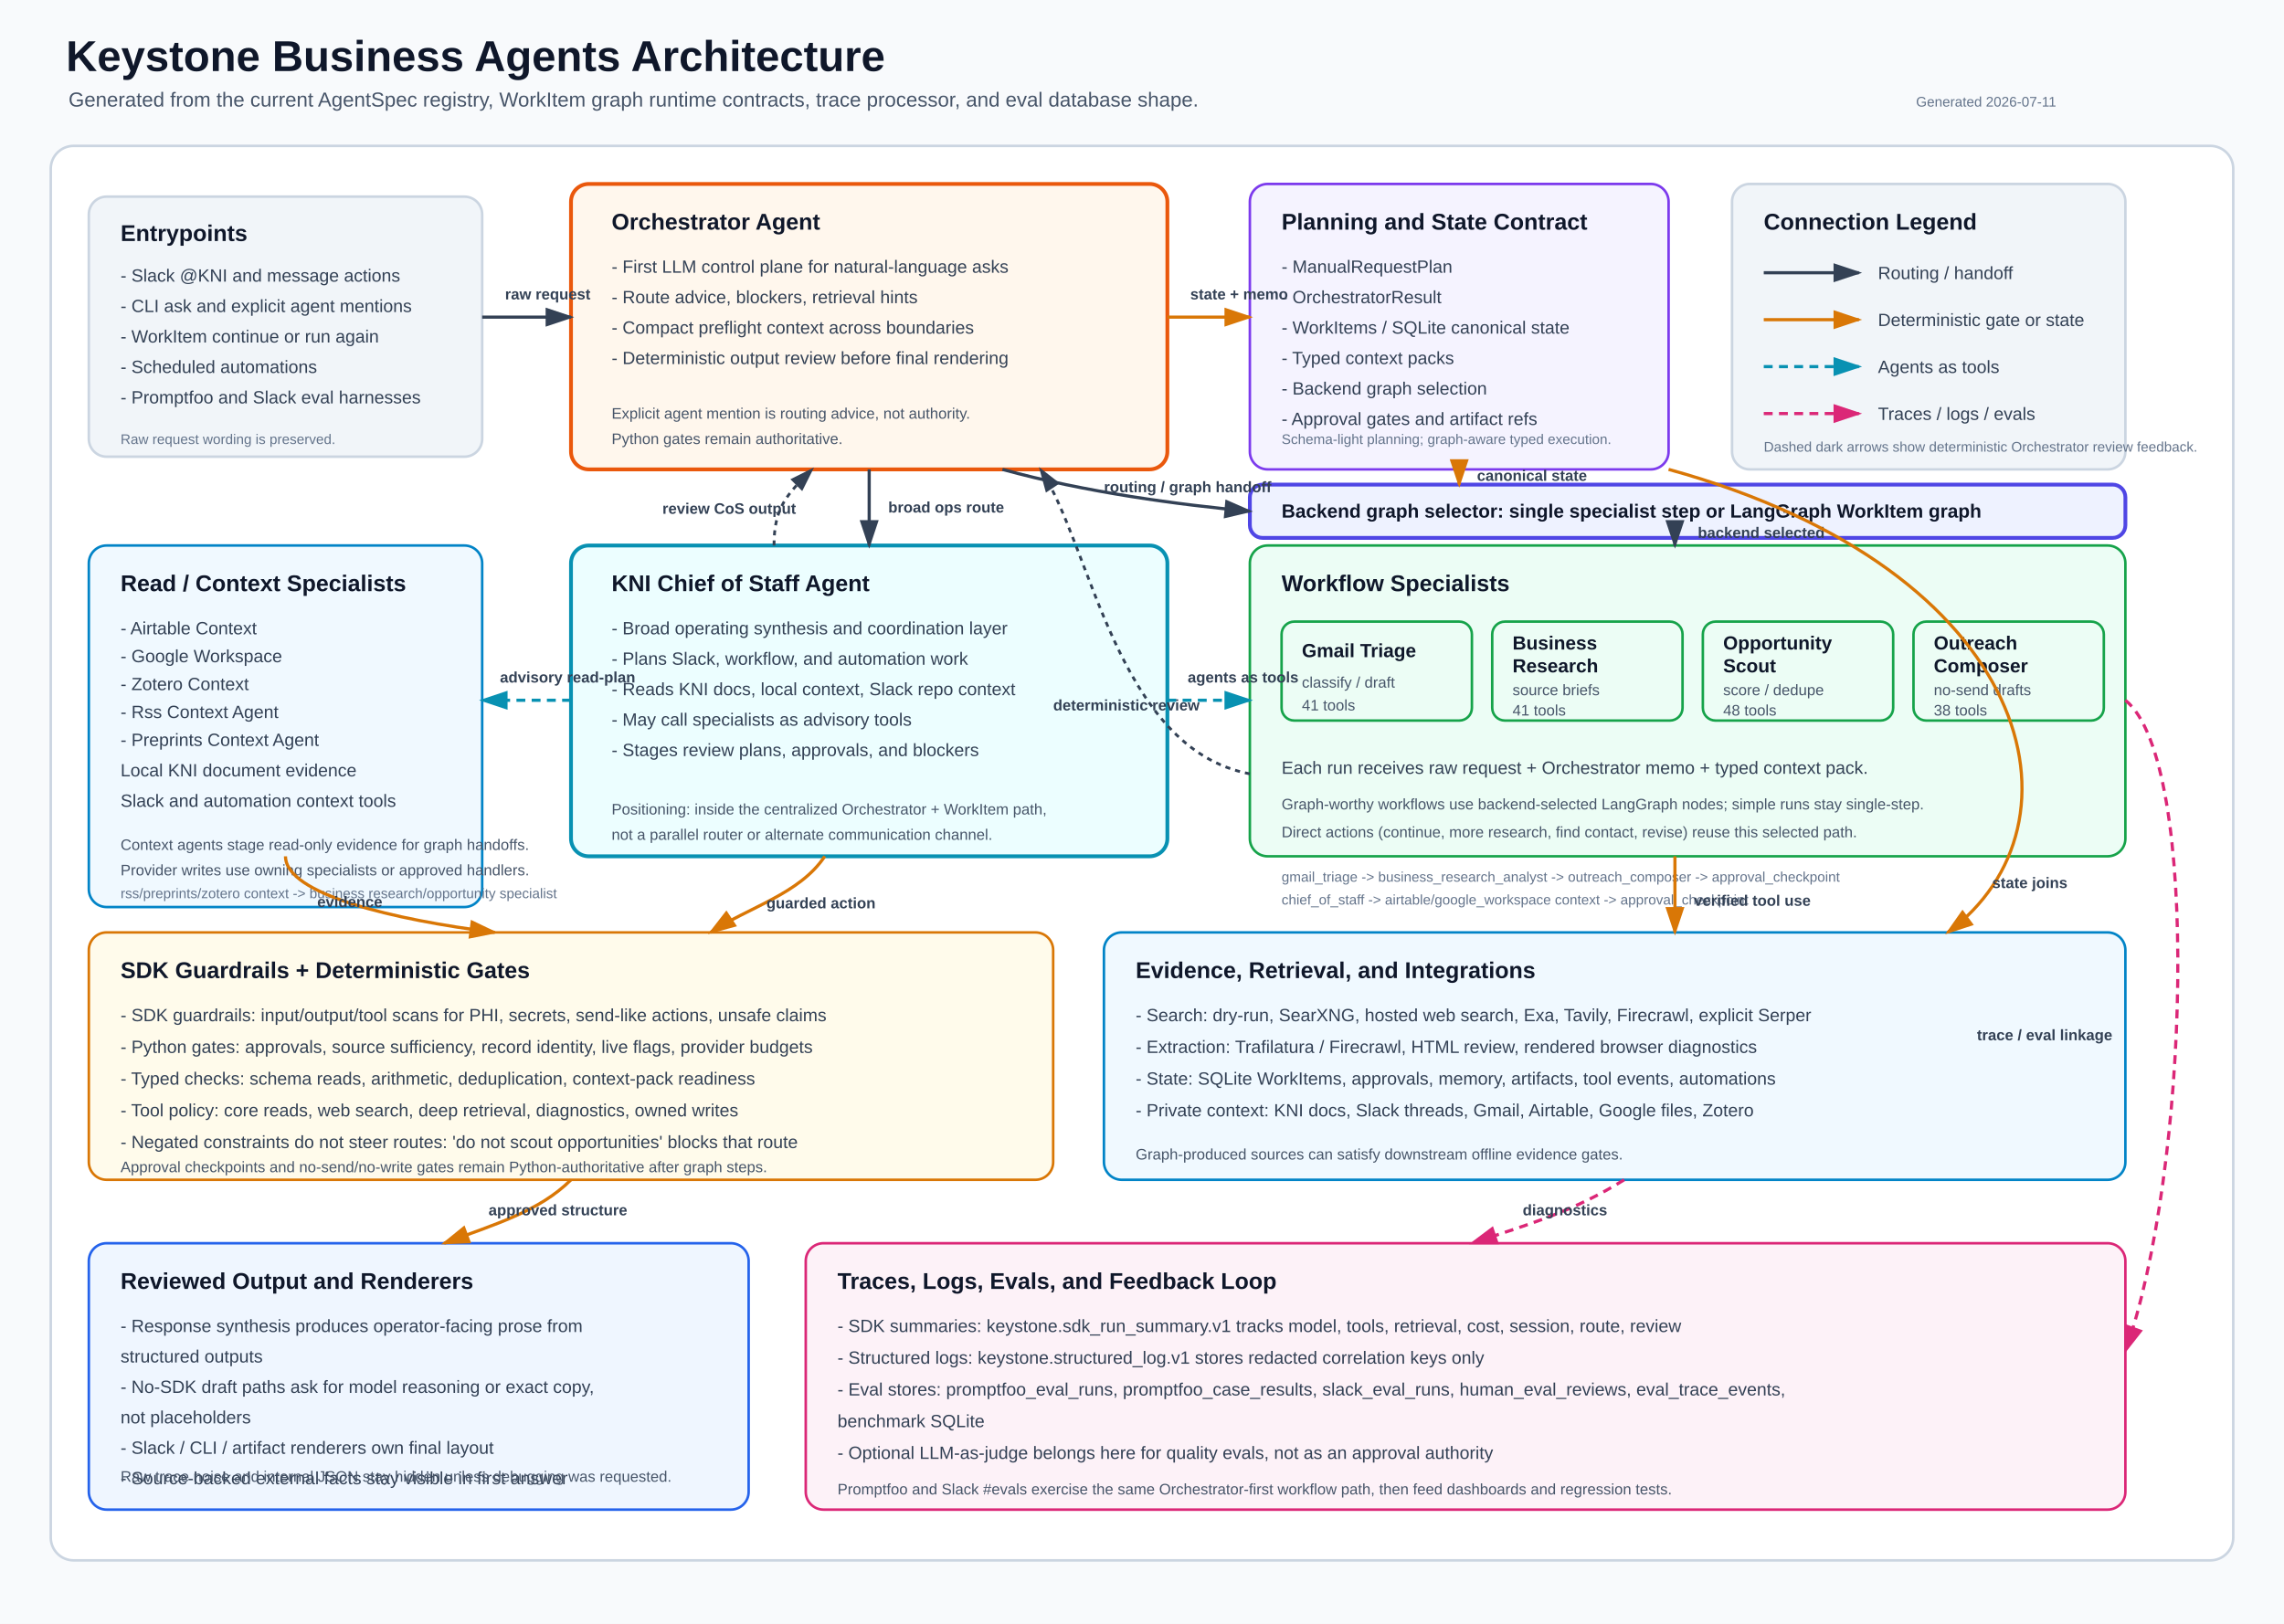
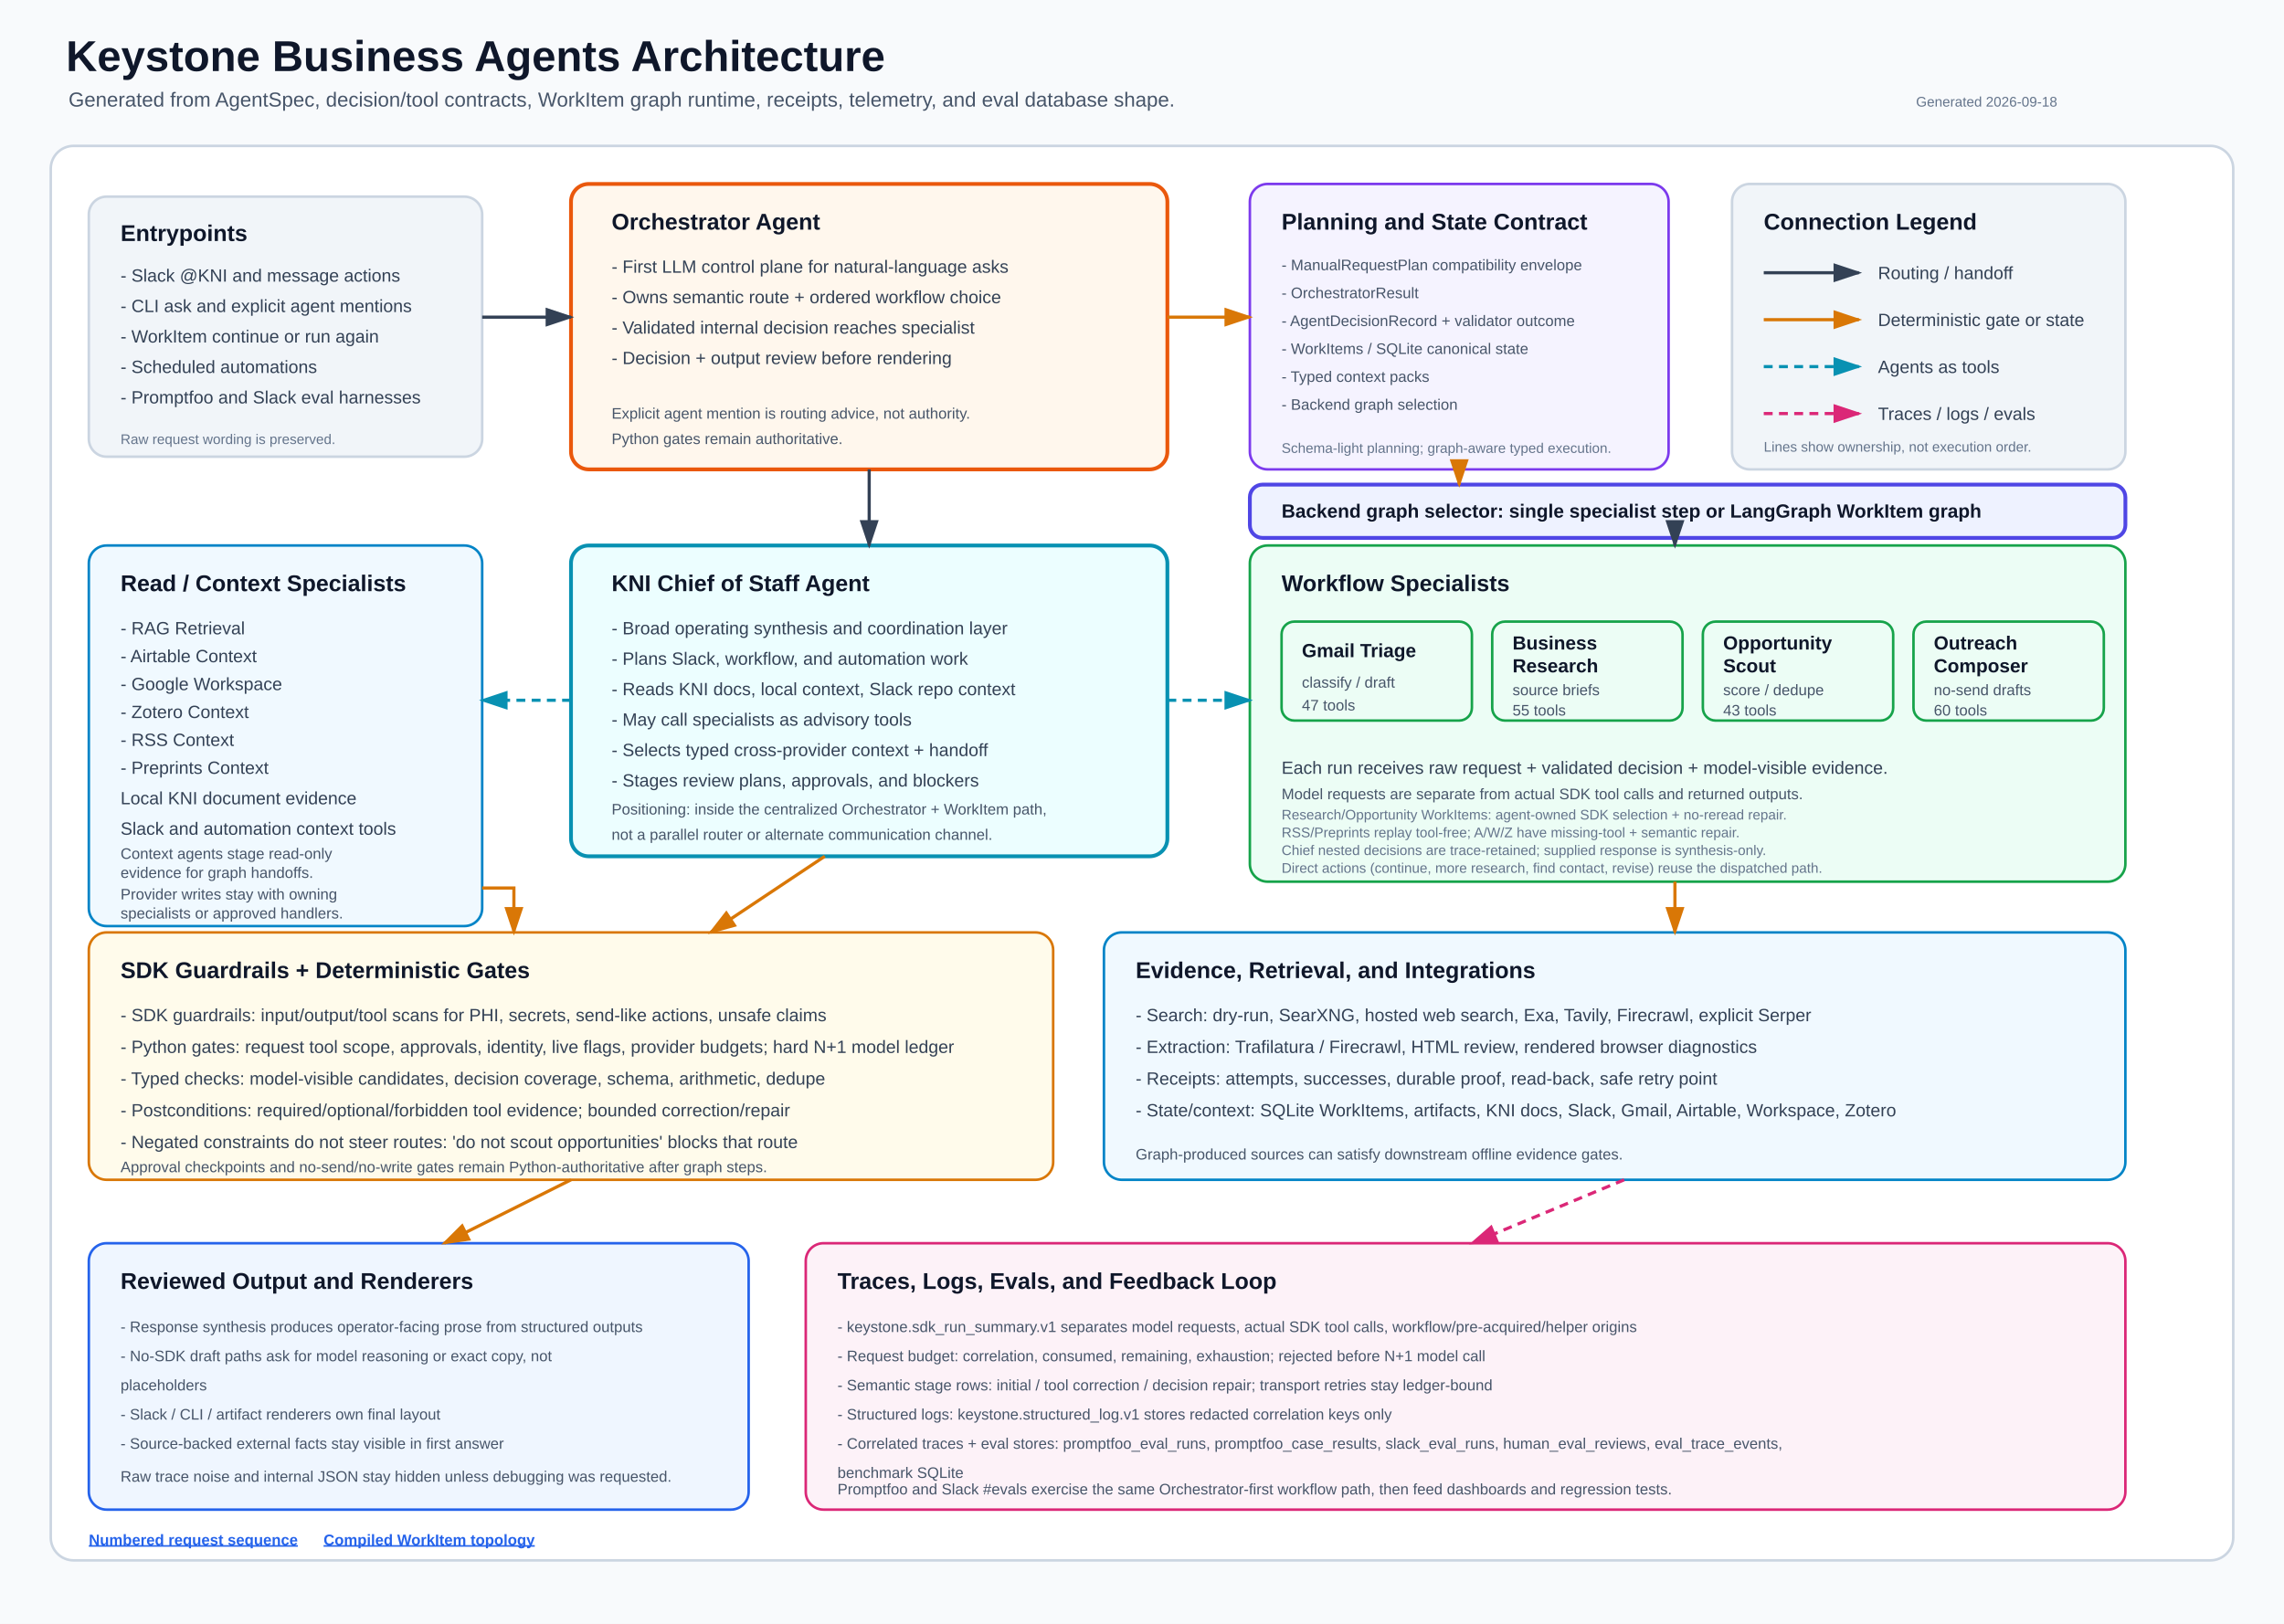
<svg xmlns="http://www.w3.org/2000/svg" width="1800" height="1280" viewBox="0 0 1800 1280" role="img" aria-labelledby="title desc">
  <defs>
    <marker id="arrow" markerWidth="10" markerHeight="10" refX="8" refY="3" orient="auto" markerUnits="strokeWidth">
      <path d="M0,0 L0,6 L9,3 z" fill="#334155" />
    </marker>
    <marker id="arrow-det" markerWidth="10" markerHeight="10" refX="8" refY="3" orient="auto" markerUnits="strokeWidth">
      <path d="M0,0 L0,6 L9,3 z" fill="#d97706" />
    </marker>
    <marker id="arrow-tool" markerWidth="10" markerHeight="10" refX="8" refY="3" orient="auto" markerUnits="strokeWidth">
      <path d="M0,0 L0,6 L9,3 z" fill="#0891b2" />
    </marker>
    <marker id="arrow-obs" markerWidth="10" markerHeight="10" refX="8" refY="3" orient="auto" markerUnits="strokeWidth">
      <path d="M0,0 L0,6 L9,3 z" fill="#db2777" />
    </marker>
    <style>
      .bg { fill: #f8fafc; }
      .frame { fill: #ffffff; stroke: #cbd5e1; stroke-width: 2; }
      .lane { fill: #f1f5f9; stroke: #cbd5e1; stroke-width: 2; }
      .orchestrator { fill: #fff7ed; stroke: #ea580c; stroke-width: 3; }
      .chief { fill: #ecfeff; stroke: #0891b2; stroke-width: 3; }
      .graph { fill: #eef2ff; stroke: #4f46e5; stroke-width: 3; }
      .specialist { fill: #ecfdf5; stroke: #16a34a; stroke-width: 2; }
      .context { fill: #f0f9ff; stroke: #0284c7; stroke-width: 2; }
      .gate { fill: #fffbeb; stroke: #d97706; stroke-width: 2; }
      .state { fill: #f5f3ff; stroke: #7c3aed; stroke-width: 2; }
      .observability { fill: #fdf2f8; stroke: #db2777; stroke-width: 2; }
      .render { fill: #eff6ff; stroke: #2563eb; stroke-width: 2; }
      .title { font: 700 34px Arial, sans-serif; fill: #0f172a; }
      .subtitle { font: 400 16px Arial, sans-serif; fill: #475569; }
      .section { font: 700 18px Arial, sans-serif; fill: #0f172a; }
      .cardTitle { font: 700 15px Arial, sans-serif; fill: #0f172a; }
      .body { font: 400 14px Arial, sans-serif; fill: #334155; }
      .small { font: 400 12px Arial, sans-serif; fill: #475569; }
      .tiny { font: 400 11px Arial, sans-serif; fill: #64748b; }
      .label { font: 700 12px Arial, sans-serif; fill: #334155; }
+       .link { font: 700 12px Arial, sans-serif; fill: #2563eb; text-decoration: underline; }
      .routeLine { stroke: #334155; stroke-width: 2.5; fill: none; marker-end: url(#arrow); }
-       .reviewLine { stroke: #334155; stroke-width: 2.2; fill: none; marker-end: url(#arrow); stroke-dasharray: 4 4; }
      .detLine { stroke: #d97706; stroke-width: 2.5; fill: none; marker-end: url(#arrow-det); }
      .toolAgentLine { stroke: #0891b2; stroke-width: 2.5; fill: none; marker-end: url(#arrow-tool); }
      .obsLine { stroke: #db2777; stroke-width: 2.5; fill: none; marker-end: url(#arrow-obs); }
      .dash { stroke-dasharray: 7 5; }
    </style>
  </defs>
  <rect class="bg" width="1800" height="1280" />
  <text class="title" x="52" y="56">Keystone Business Agents Architecture</text>
-   <text class="subtitle" x="54" y="84">Generated from the current AgentSpec registry, WorkItem graph runtime contracts, trace processor, and eval database shape.</text>
-   <text class="tiny" x="1510" y="84">Generated 2026-07-11</text>
+   <text class="subtitle" x="54" y="84">Generated from AgentSpec, decision/tool contracts, WorkItem graph runtime, receipts, telemetry, and eval database shape.</text>
+   <text class="tiny" x="1510" y="84">Generated 2026-09-18</text>
  <rect class="frame" x="40" y="115" width="1720" height="1115" rx="18" />
  <rect class="lane" x="70" y="155" width="310" height="205" rx="14" />
  <text class="section" x="95" y="190">Entrypoints</text>
  <text class="body" x="95" y="222">- Slack @KNI and message actions</text>
  <text class="body" x="95" y="246">- CLI ask and explicit agent mentions</text>
  <text class="body" x="95" y="270">- WorkItem continue or run again</text>
  <text class="body" x="95" y="294">- Scheduled automations</text>
  <text class="body" x="95" y="318">- Promptfoo and Slack eval harnesses</text>
  <text class="tiny" x="95" y="350">Raw request wording is preserved.</text>
  <rect class="orchestrator" x="450" y="145" width="470" height="225" rx="14" />
  <text class="section" x="482" y="181">Orchestrator Agent</text>
  <text class="body" x="482" y="215">- First LLM control plane for natural-language asks</text>
-   <text class="body" x="482" y="239">- Route advice, blockers, retrieval hints</text>
-   <text class="body" x="482" y="263">- Compact preflight context across boundaries</text>
-   <text class="body" x="482" y="287">- Deterministic output review before final rendering</text>
+   <text class="body" x="482" y="239">- Owns semantic route + ordered workflow choice</text>
+   <text class="body" x="482" y="263">- Validated internal decision reaches specialist</text>
+   <text class="body" x="482" y="287">- Decision + output review before rendering</text>
  <text class="small" x="482" y="330">Explicit agent mention is routing advice, not authority.</text>
  <text class="small" x="482" y="350">Python gates remain authoritative.</text>
  <rect class="state" x="985" y="145" width="330" height="225" rx="14" />
  <text class="section" x="1010" y="181">Planning and State Contract</text>
-   <text class="body" x="1010" y="215">- ManualRequestPlan</text>
-   <text class="body" x="1010" y="239">- OrchestratorResult</text>
-   <text class="body" x="1010" y="263">- WorkItems / SQLite canonical state</text>
-   <text class="body" x="1010" y="287">- Typed context packs</text>
-   <text class="body" x="1010" y="311">- Backend graph selection</text>
-   <text class="body" x="1010" y="335">- Approval gates and artifact refs</text>
-   <text class="tiny" x="1010" y="350">Schema-light planning; graph-aware typed execution.</text>
+   <text class="small" x="1010" y="213">- ManualRequestPlan compatibility envelope</text>
+   <text class="small" x="1010" y="235">- OrchestratorResult</text>
+   <text class="small" x="1010" y="257">- AgentDecisionRecord + validator outcome</text>
+   <text class="small" x="1010" y="279">- WorkItems / SQLite canonical state</text>
+   <text class="small" x="1010" y="301">- Typed context packs</text>
+   <text class="small" x="1010" y="323">- Backend graph selection</text>
+   <text class="tiny" x="1010" y="357">Schema-light planning; graph-aware typed execution.</text>
  <rect class="lane" x="1365" y="145" width="310" height="225" rx="14" />
  <text class="section" x="1390" y="181">Connection Legend</text>
  <path class="routeLine" d="M1390 215 L1465 215" />
  <text class="body" x="1480" y="220">Routing / handoff</text>
  <path class="detLine" d="M1390 252 L1465 252" />
  <text class="body" x="1480" y="257">Deterministic gate or state</text>
  <path class="toolAgentLine dash" d="M1390 289 L1465 289" />
  <text class="body" x="1480" y="294">Agents as tools</text>
  <path class="obsLine dash" d="M1390 326 L1465 326" />
  <text class="body" x="1480" y="331">Traces / logs / evals</text>
-   <text class="tiny" x="1390" y="356">Dashed dark arrows show deterministic Orchestrator review feedback.</text>
+   <text class="tiny" x="1390" y="356">Lines show ownership, not execution order.</text>
  <rect class="graph" x="985" y="382" width="690" height="42" rx="10" />
  <text class="cardTitle" x="1010" y="408">Backend graph selector: single specialist step or LangGraph WorkItem graph</text>
  <rect class="chief" x="450" y="430" width="470" height="245" rx="14" />
  <text class="section" x="482" y="466">KNI Chief of Staff Agent</text>
  <text class="body" x="482" y="500">- Broad operating synthesis and coordination layer</text>
  <text class="body" x="482" y="524">- Plans Slack, workflow, and automation work</text>
  <text class="body" x="482" y="548">- Reads KNI docs, local context, Slack repo context</text>
  <text class="body" x="482" y="572">- May call specialists as advisory tools</text>
-   <text class="body" x="482" y="596">- Stages review plans, approvals, and blockers</text>
+   <text class="body" x="482" y="596">- Selects typed cross-provider context + handoff</text>
+   <text class="body" x="482" y="620">- Stages review plans, approvals, and blockers</text>
  <text class="small" x="482" y="642">Positioning: inside the centralized Orchestrator + WorkItem path,</text>
  <text class="small" x="482" y="662">not a parallel router or alternate communication channel.</text>
-   <rect class="specialist" x="985" y="430" width="690" height="245" rx="14" />
+   <rect class="specialist" x="985" y="430" width="690" height="265" rx="14" />
  <text class="section" x="1010" y="466">Workflow Specialists</text>
  <rect class="specialist" x="1010" y="490" width="150" height="78" rx="10" />
  <text class="cardTitle" x="1026" y="518">Gmail Triage</text>
  <text class="small" x="1026" y="542">classify / draft</text>
-   <text class="small" x="1026" y="560">41 tools</text>
+   <text class="small" x="1026" y="560">47 tools</text>
  <rect class="specialist" x="1176" y="490" width="150" height="78" rx="10" />
  <text class="cardTitle" x="1192" y="512">Business</text>
  <text class="cardTitle" x="1192" y="530">Research</text>
  <text class="small" x="1192" y="548">source briefs</text>
-   <text class="small" x="1192" y="564">41 tools</text>
+   <text class="small" x="1192" y="564">55 tools</text>
  <rect class="specialist" x="1342" y="490" width="150" height="78" rx="10" />
  <text class="cardTitle" x="1358" y="512">Opportunity</text>
  <text class="cardTitle" x="1358" y="530">Scout</text>
  <text class="small" x="1358" y="548">score / dedupe</text>
-   <text class="small" x="1358" y="564">48 tools</text>
+   <text class="small" x="1358" y="564">43 tools</text>
  <rect class="specialist" x="1508" y="490" width="150" height="78" rx="10" />
  <text class="cardTitle" x="1524" y="512">Outreach</text>
  <text class="cardTitle" x="1524" y="530">Composer</text>
  <text class="small" x="1524" y="548">no-send drafts</text>
-   <text class="small" x="1524" y="564">38 tools</text>
-   <text class="body" x="1010" y="610">Each run receives raw request + Orchestrator memo + typed context pack.</text>
-   <text class="small" x="1010" y="638">Graph-worthy workflows use backend-selected LangGraph nodes; simple runs stay single-step.</text>
-   <text class="small" x="1010" y="660">Direct actions (continue, more research, find contact, revise) reuse this selected path.</text>
-   <rect class="context" x="70" y="430" width="310" height="285" rx="14" />
+   <text class="small" x="1524" y="564">60 tools</text>
+   <text class="body" x="1010" y="610">Each run receives raw request + validated decision + model-visible evidence.</text>
+   <text class="small" x="1010" y="630">Model requests are separate from actual SDK tool calls and returned outputs.</text>
+   <text class="tiny" x="1010" y="646">Research/Opportunity WorkItems: agent-owned SDK selection + no-reread repair.</text>
+   <text class="tiny" x="1010" y="660">RSS/Preprints replay tool-free; A/W/Z have missing-tool + semantic repair.</text>
+   <text class="tiny" x="1010" y="674">Chief nested decisions are trace-retained; supplied response is synthesis-only.</text>
+   <text class="tiny" x="1010" y="688">Direct actions (continue, more research, find contact, revise) reuse the dispatched path.</text>
+   <rect class="context" x="70" y="430" width="310" height="300" rx="14" />
  <text class="section" x="95" y="466">Read / Context Specialists</text>
-   <text class="body" x="95" y="500">- Airtable Context</text>
-   <text class="body" x="95" y="522">- Google Workspace</text>
-   <text class="body" x="95" y="544">- Zotero Context</text>
-   <text class="body" x="95" y="566">- Rss Context Agent</text>
-   <text class="body" x="95" y="588">- Preprints Context Agent</text>
-   <text class="body" x="95" y="612">Local KNI document evidence</text>
-   <text class="body" x="95" y="636">Slack and automation context tools</text>
-   <text class="small" x="95" y="670">Context agents stage read-only evidence for graph handoffs.</text>
-   <text class="small" x="95" y="690">Provider writes use owning specialists or approved handlers.</text>
+   <text class="body" x="95" y="500">- RAG Retrieval</text>
+   <text class="body" x="95" y="522">- Airtable Context</text>
+   <text class="body" x="95" y="544">- Google Workspace</text>
+   <text class="body" x="95" y="566">- Zotero Context</text>
+   <text class="body" x="95" y="588">- RSS Context</text>
+   <text class="body" x="95" y="610">- Preprints Context</text>
+   <text class="body" x="95" y="634">Local KNI document evidence</text>
+   <text class="body" x="95" y="658">Slack and automation context tools</text>
+   <text class="small" x="95" y="677">Context agents stage read-only</text>
+   <text class="small" x="95" y="692">evidence for graph handoffs.</text>
+   <text class="small" x="95" y="709">Provider writes stay with owning</text>
+   <text class="small" x="95" y="724">specialists or approved handlers.</text>
  <rect class="gate" x="70" y="735" width="760" height="195" rx="14" />
  <text class="section" x="95" y="771">SDK Guardrails + Deterministic Gates</text>
  <text class="body" x="95" y="805">- SDK guardrails: input/output/tool scans for PHI, secrets, send-like actions, unsafe claims</text>
-   <text class="body" x="95" y="830">- Python gates: approvals, source sufficiency, record identity, live flags, provider budgets</text>
-   <text class="body" x="95" y="855">- Typed checks: schema reads, arithmetic, deduplication, context-pack readiness</text>
-   <text class="body" x="95" y="880">- Tool policy: core reads, web search, deep retrieval, diagnostics, owned writes</text>
+   <text class="body" x="95" y="830">- Python gates: request tool scope, approvals, identity, live flags, provider budgets; hard N+1 model ledger</text>
+   <text class="body" x="95" y="855">- Typed checks: model-visible candidates, decision coverage, schema, arithmetic, dedupe</text>
+   <text class="body" x="95" y="880">- Postconditions: required/optional/forbidden tool evidence; bounded correction/repair</text>
  <text class="body" x="95" y="905">- Negated constraints do not steer routes: 'do not scout opportunities' blocks that route</text>
  <text class="small" x="95" y="924">Approval checkpoints and no-send/no-write gates remain Python-authoritative after graph steps.</text>
  <rect class="context" x="870" y="735" width="805" height="195" rx="14" />
  <text class="section" x="895" y="771">Evidence, Retrieval, and Integrations</text>
  <text class="body" x="895" y="805">- Search: dry-run, SearXNG, hosted web search, Exa, Tavily, Firecrawl, explicit Serper</text>
  <text class="body" x="895" y="830">- Extraction: Trafilatura / Firecrawl, HTML review, rendered browser diagnostics</text>
-   <text class="body" x="895" y="855">- State: SQLite WorkItems, approvals, memory, artifacts, tool events, automations</text>
-   <text class="body" x="895" y="880">- Private context: KNI docs, Slack threads, Gmail, Airtable, Google files, Zotero</text>
+   <text class="body" x="895" y="855">- Receipts: attempts, successes, durable proof, read-back, safe retry point</text>
+   <text class="body" x="895" y="880">- State/context: SQLite WorkItems, artifacts, KNI docs, Slack, Gmail, Airtable, Workspace, Zotero</text>
  <text class="small" x="895" y="914">Graph-produced sources can satisfy downstream offline evidence gates.</text>
-   <text class="tiny" x="1010" y="695">gmail_triage -&gt; business_research_analyst -&gt; outreach_composer -&gt; approval_checkpoint</text>
-   <text class="tiny" x="1010" y="713">chief_of_staff -&gt; airtable/google_workspace context -&gt; approval_checkpoint</text>
-   <text class="tiny" x="95" y="708">rss/preprints/zotero context -&gt; business research/opportunity specialist</text>
  <rect class="render" x="70" y="980" width="520" height="210" rx="14" />
  <text class="section" x="95" y="1016">Reviewed Output and Renderers</text>
-   <text class="body" x="95" y="1050">- Response synthesis produces operator-facing prose from</text>
-   <text class="body" x="95" y="1074">structured outputs</text>
-   <text class="body" x="95" y="1098">- No-SDK draft paths ask for model reasoning or exact copy,</text>
-   <text class="body" x="95" y="1122">not placeholders</text>
-   <text class="body" x="95" y="1146">- Slack / CLI / artifact renderers own final layout</text>
-   <text class="body" x="95" y="1170">- Source-backed external facts stay visible in first answer</text>
+   <text class="small" x="95" y="1050">- Response synthesis produces operator-facing prose from structured outputs</text>
+   <text class="small" x="95" y="1073">- No-SDK draft paths ask for model reasoning or exact copy, not</text>
+   <text class="small" x="95" y="1096">placeholders</text>
+   <text class="small" x="95" y="1119">- Slack / CLI / artifact renderers own final layout</text>
+   <text class="small" x="95" y="1142">- Source-backed external facts stay visible in first answer</text>
  <text class="small" x="95" y="1168">Raw trace noise and internal JSON stay hidden unless debugging was requested.</text>
  <rect class="observability" x="635" y="980" width="1040" height="210" rx="14" />
  <text class="section" x="660" y="1016">Traces, Logs, Evals, and Feedback Loop</text>
-   <text class="body" x="660" y="1050">- SDK summaries: keystone.sdk_run_summary.v1 tracks model, tools, retrieval, cost, session, route, review</text>
-   <text class="body" x="660" y="1075">- Structured logs: keystone.structured_log.v1 stores redacted correlation keys only</text>
-   <text class="body" x="660" y="1100">- Eval stores: promptfoo_eval_runs, promptfoo_case_results, slack_eval_runs, human_eval_reviews, eval_trace_events,</text>
-   <text class="body" x="660" y="1125">benchmark SQLite</text>
-   <text class="body" x="660" y="1150">- Optional LLM-as-judge belongs here for quality evals, not as an approval authority</text>
+   <text class="small" x="660" y="1050">- keystone.sdk_run_summary.v1 separates model requests, actual SDK tool calls, workflow/pre-acquired/helper origins</text>
+   <text class="small" x="660" y="1073">- Request budget: correlation, consumed, remaining, exhaustion; rejected before N+1 model call</text>
+   <text class="small" x="660" y="1096">- Semantic stage rows: initial / tool correction / decision repair; transport retries stay ledger-bound</text>
+   <text class="small" x="660" y="1119">- Structured logs: keystone.structured_log.v1 stores redacted correlation keys only</text>
+   <text class="small" x="660" y="1142">- Correlated traces + eval stores: promptfoo_eval_runs, promptfoo_case_results, slack_eval_runs, human_eval_reviews, eval_trace_events,</text>
+   <text class="small" x="660" y="1165">benchmark SQLite</text>
  <text class="small" x="660" y="1178">Promptfoo and Slack #evals exercise the same Orchestrator-first workflow path, then feed dashboards and regression tests.</text>
-   <path class="routeLine" d="M380 250 C410 250 420 250 450 250" />
-   <text class="label" x="398" y="236">raw request</text>
-   <path class="detLine" d="M920 250 C950 250 955 250 985 250" />
-   <text class="label" x="938" y="236">state + memo</text>
-   <path class="detLine" d="M1150 370 C1150 376 1150 378 1150 382" />
-   <text class="label" x="1164" y="379">canonical state</text>
-   <path class="routeLine" d="M1320 424 C1320 426 1320 428 1320 430" />
-   <text class="label" x="1338" y="424">backend selected</text>
-   <path class="routeLine" d="M685 370 C685 395 685 405 685 430" />
-   <text class="label" x="700" y="404">broad ops route</text>
-   <path class="toolAgentLine dash" d="M920 552 C950 552 955 552 985 552" />
-   <text class="label" x="936" y="538">agents as tools</text>
-   <path class="toolAgentLine dash" d="M450 552 C410 552 405 552 380 552" />
-   <text class="label" x="394" y="538">advisory read-plan</text>
-   <path class="detLine" d="M225 675 C225 705 310 725 390 735" />
-   <text class="label" x="250" y="715">evidence</text>
-   <path class="detLine" d="M1320 675 C1320 705 1320 710 1320 735" />
-   <text class="label" x="1335" y="714">verified tool use</text>
-   <path class="detLine" d="M650 675 C630 705 590 715 560 735" />
-   <text class="label" x="604" y="716">guarded action</text>
-   <path class="detLine" d="M450 930 C425 955 390 965 350 980" />
-   <text class="label" x="385" y="958">approved structure</text>
-   <path class="obsLine dash" d="M1280 930 C1240 955 1205 965 1160 980" />
-   <text class="label" x="1200" y="958">diagnostics</text>
-   <path class="detLine" d="M1315 370 C1605 450 1650 650 1535 735" />
-   <text class="label" x="1570" y="700">state joins</text>
-   <path class="routeLine" d="M790 370 C855 388 930 398 985 403" />
-   <text class="label" x="870" y="388">routing / graph handoff</text>
-   <path class="reviewLine" d="M985 610 C880 590 860 430 820 370" />
-   <text class="label" x="830" y="560">deterministic review</text>
-   <path class="reviewLine" d="M610 430 C610 400 620 390 640 370" />
-   <text class="label" x="522" y="405">review CoS output</text>
-   <path class="obsLine dash" d="M1675 552 C1735 600 1725 925 1675 1065" />
-   <text class="label" x="1558" y="820">trace / eval linkage</text>
+   <path class="routeLine" d="M380 250 L450 250" />
+   <path class="detLine" d="M920 250 L985 250" />
+   <path class="detLine" d="M1150 370 L1150 382" />
+   <path class="routeLine" d="M1320 424 L1320 430" />
+   <path class="routeLine" d="M685 370 L685 430" />
+   <path class="toolAgentLine dash" d="M920 552 L985 552" />
+   <path class="toolAgentLine dash" d="M450 552 L380 552" />
+   <path class="detLine" d="M380 700 L405 700 L405 735" />
+   <path class="detLine" d="M1320 695 L1320 735" />
+   <path class="detLine" d="M650 675 L560 735" />
+   <path class="detLine" d="M450 930 L350 980" />
+   <path class="obsLine dash" d="M1280 930 L1160 980" />
+   <a href="kba-request-execution-sequence.svg">
+     <text class="link" x="70" y="1218">Numbered request sequence</text>
+   </a>
+   <a href="kba-workitem-langgraph-topology.svg">
+     <text class="link" x="255" y="1218">Compiled WorkItem topology</text>
+   </a>
</svg>
